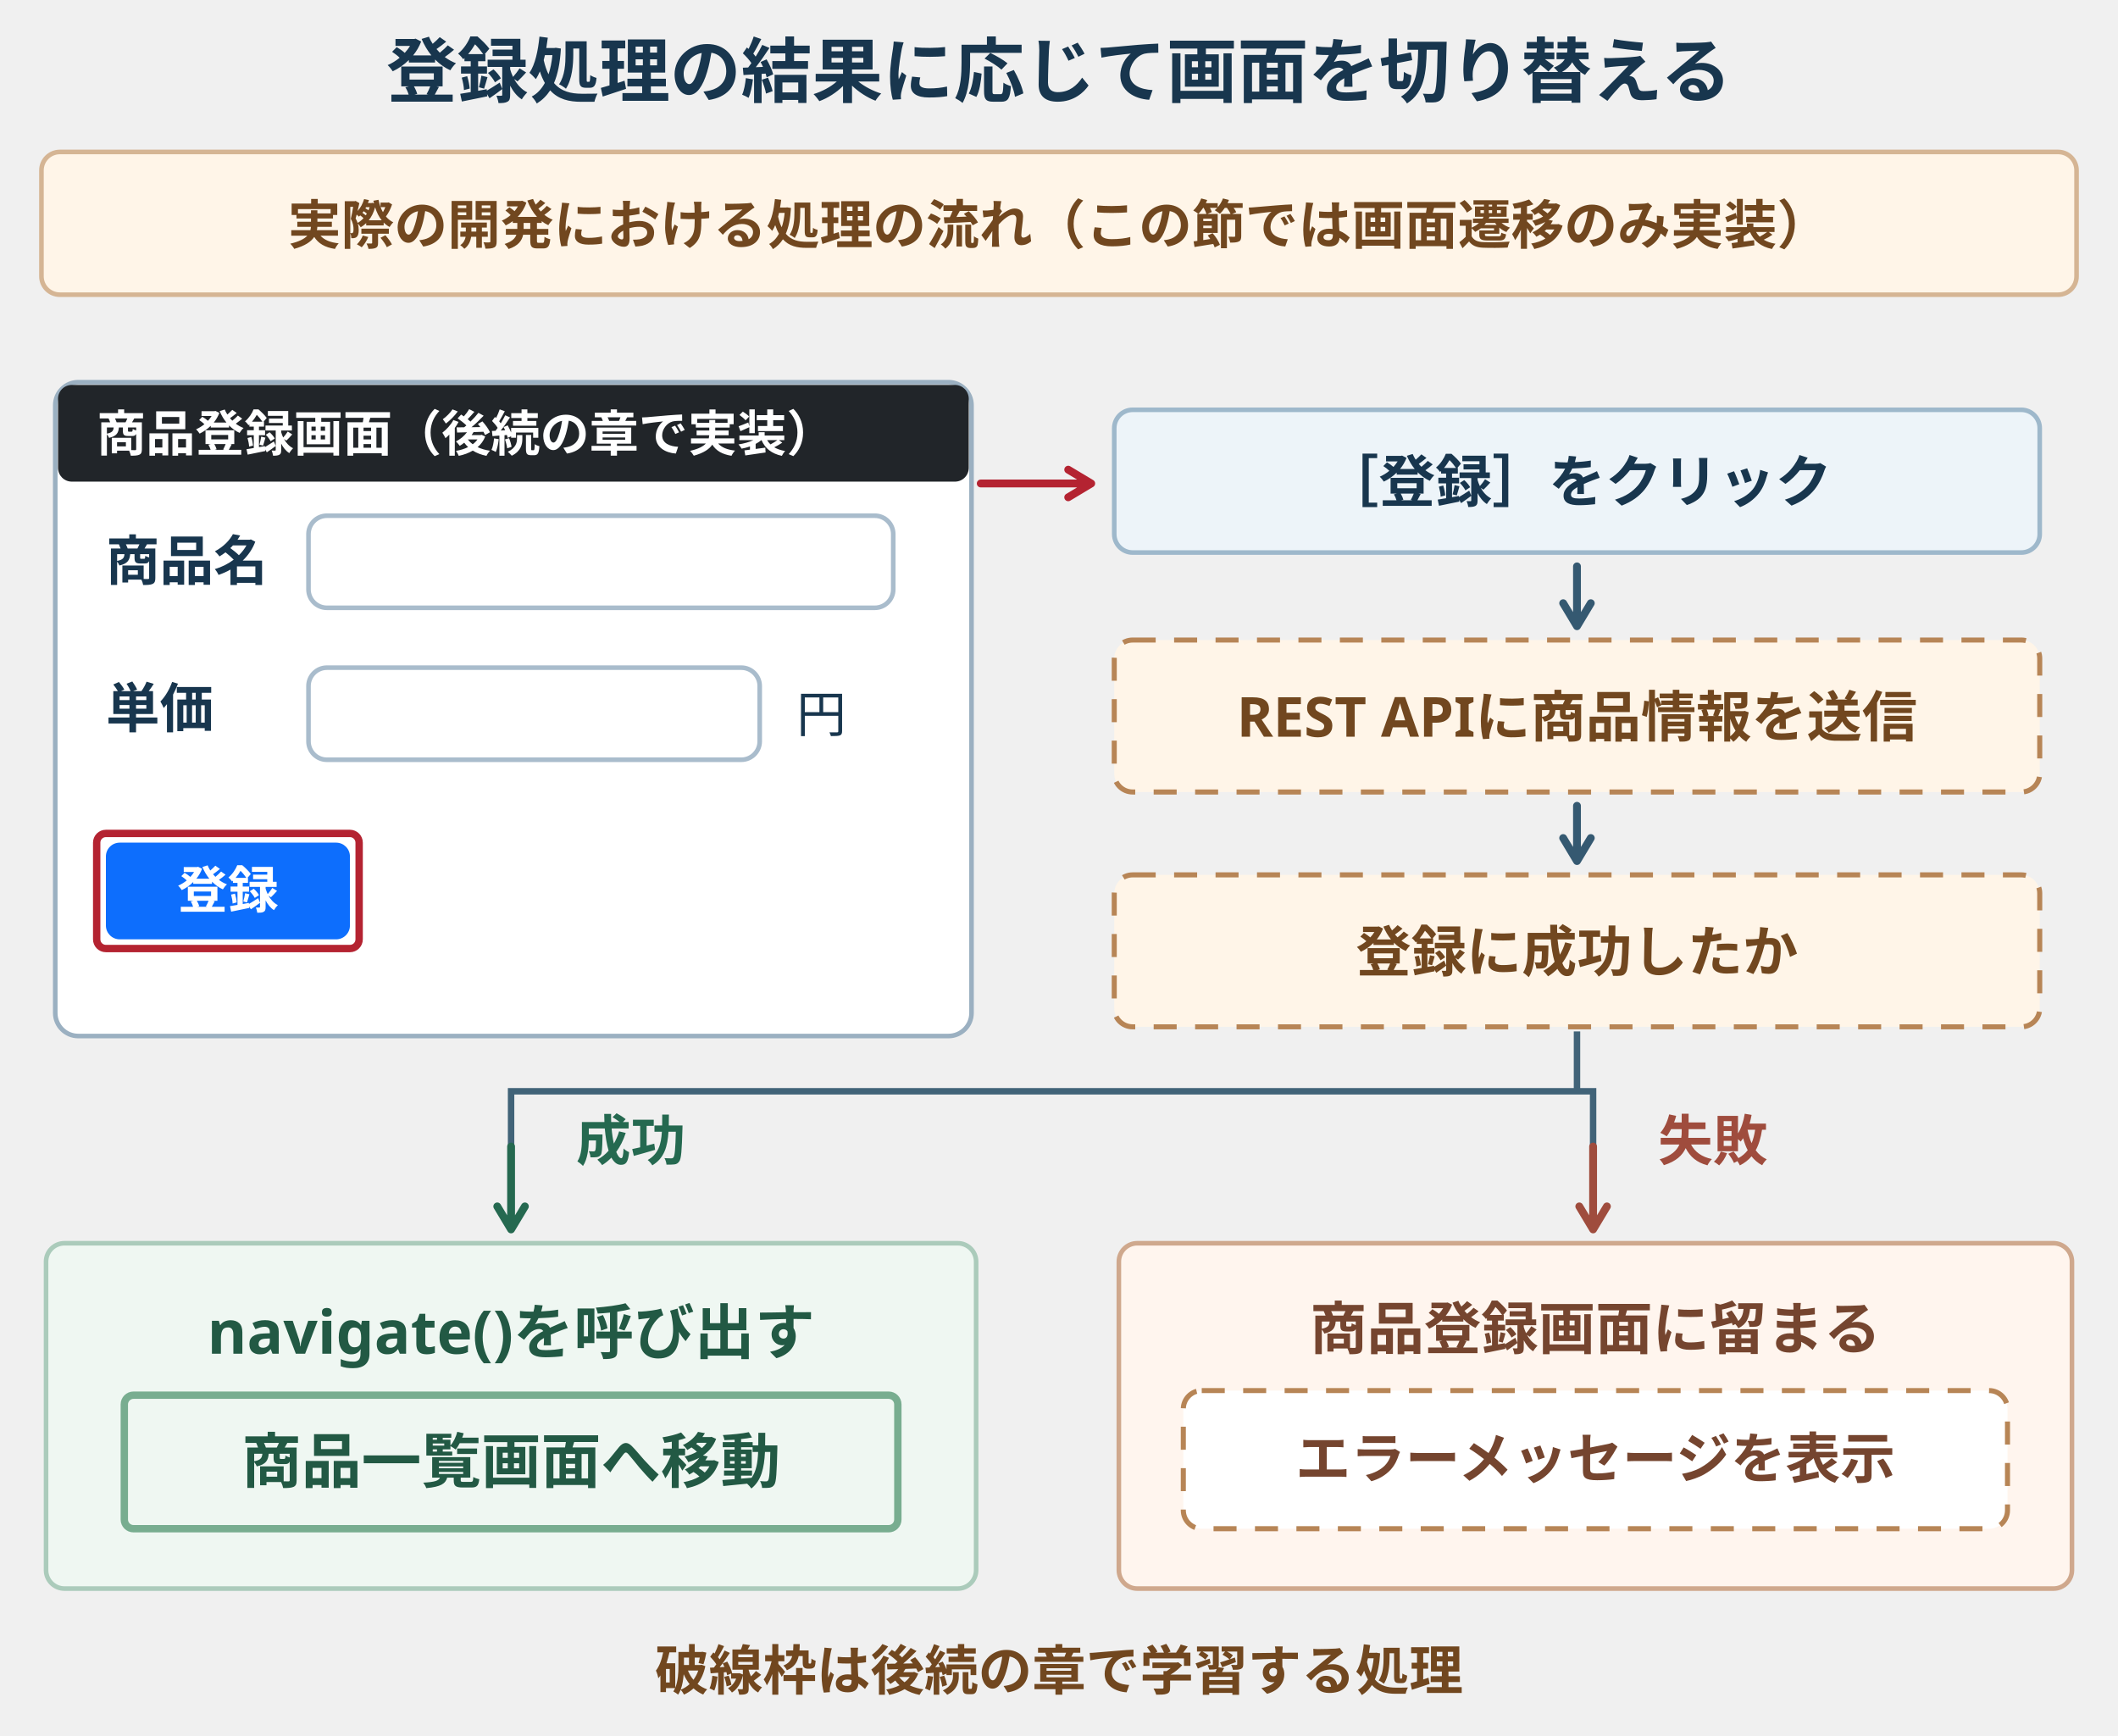
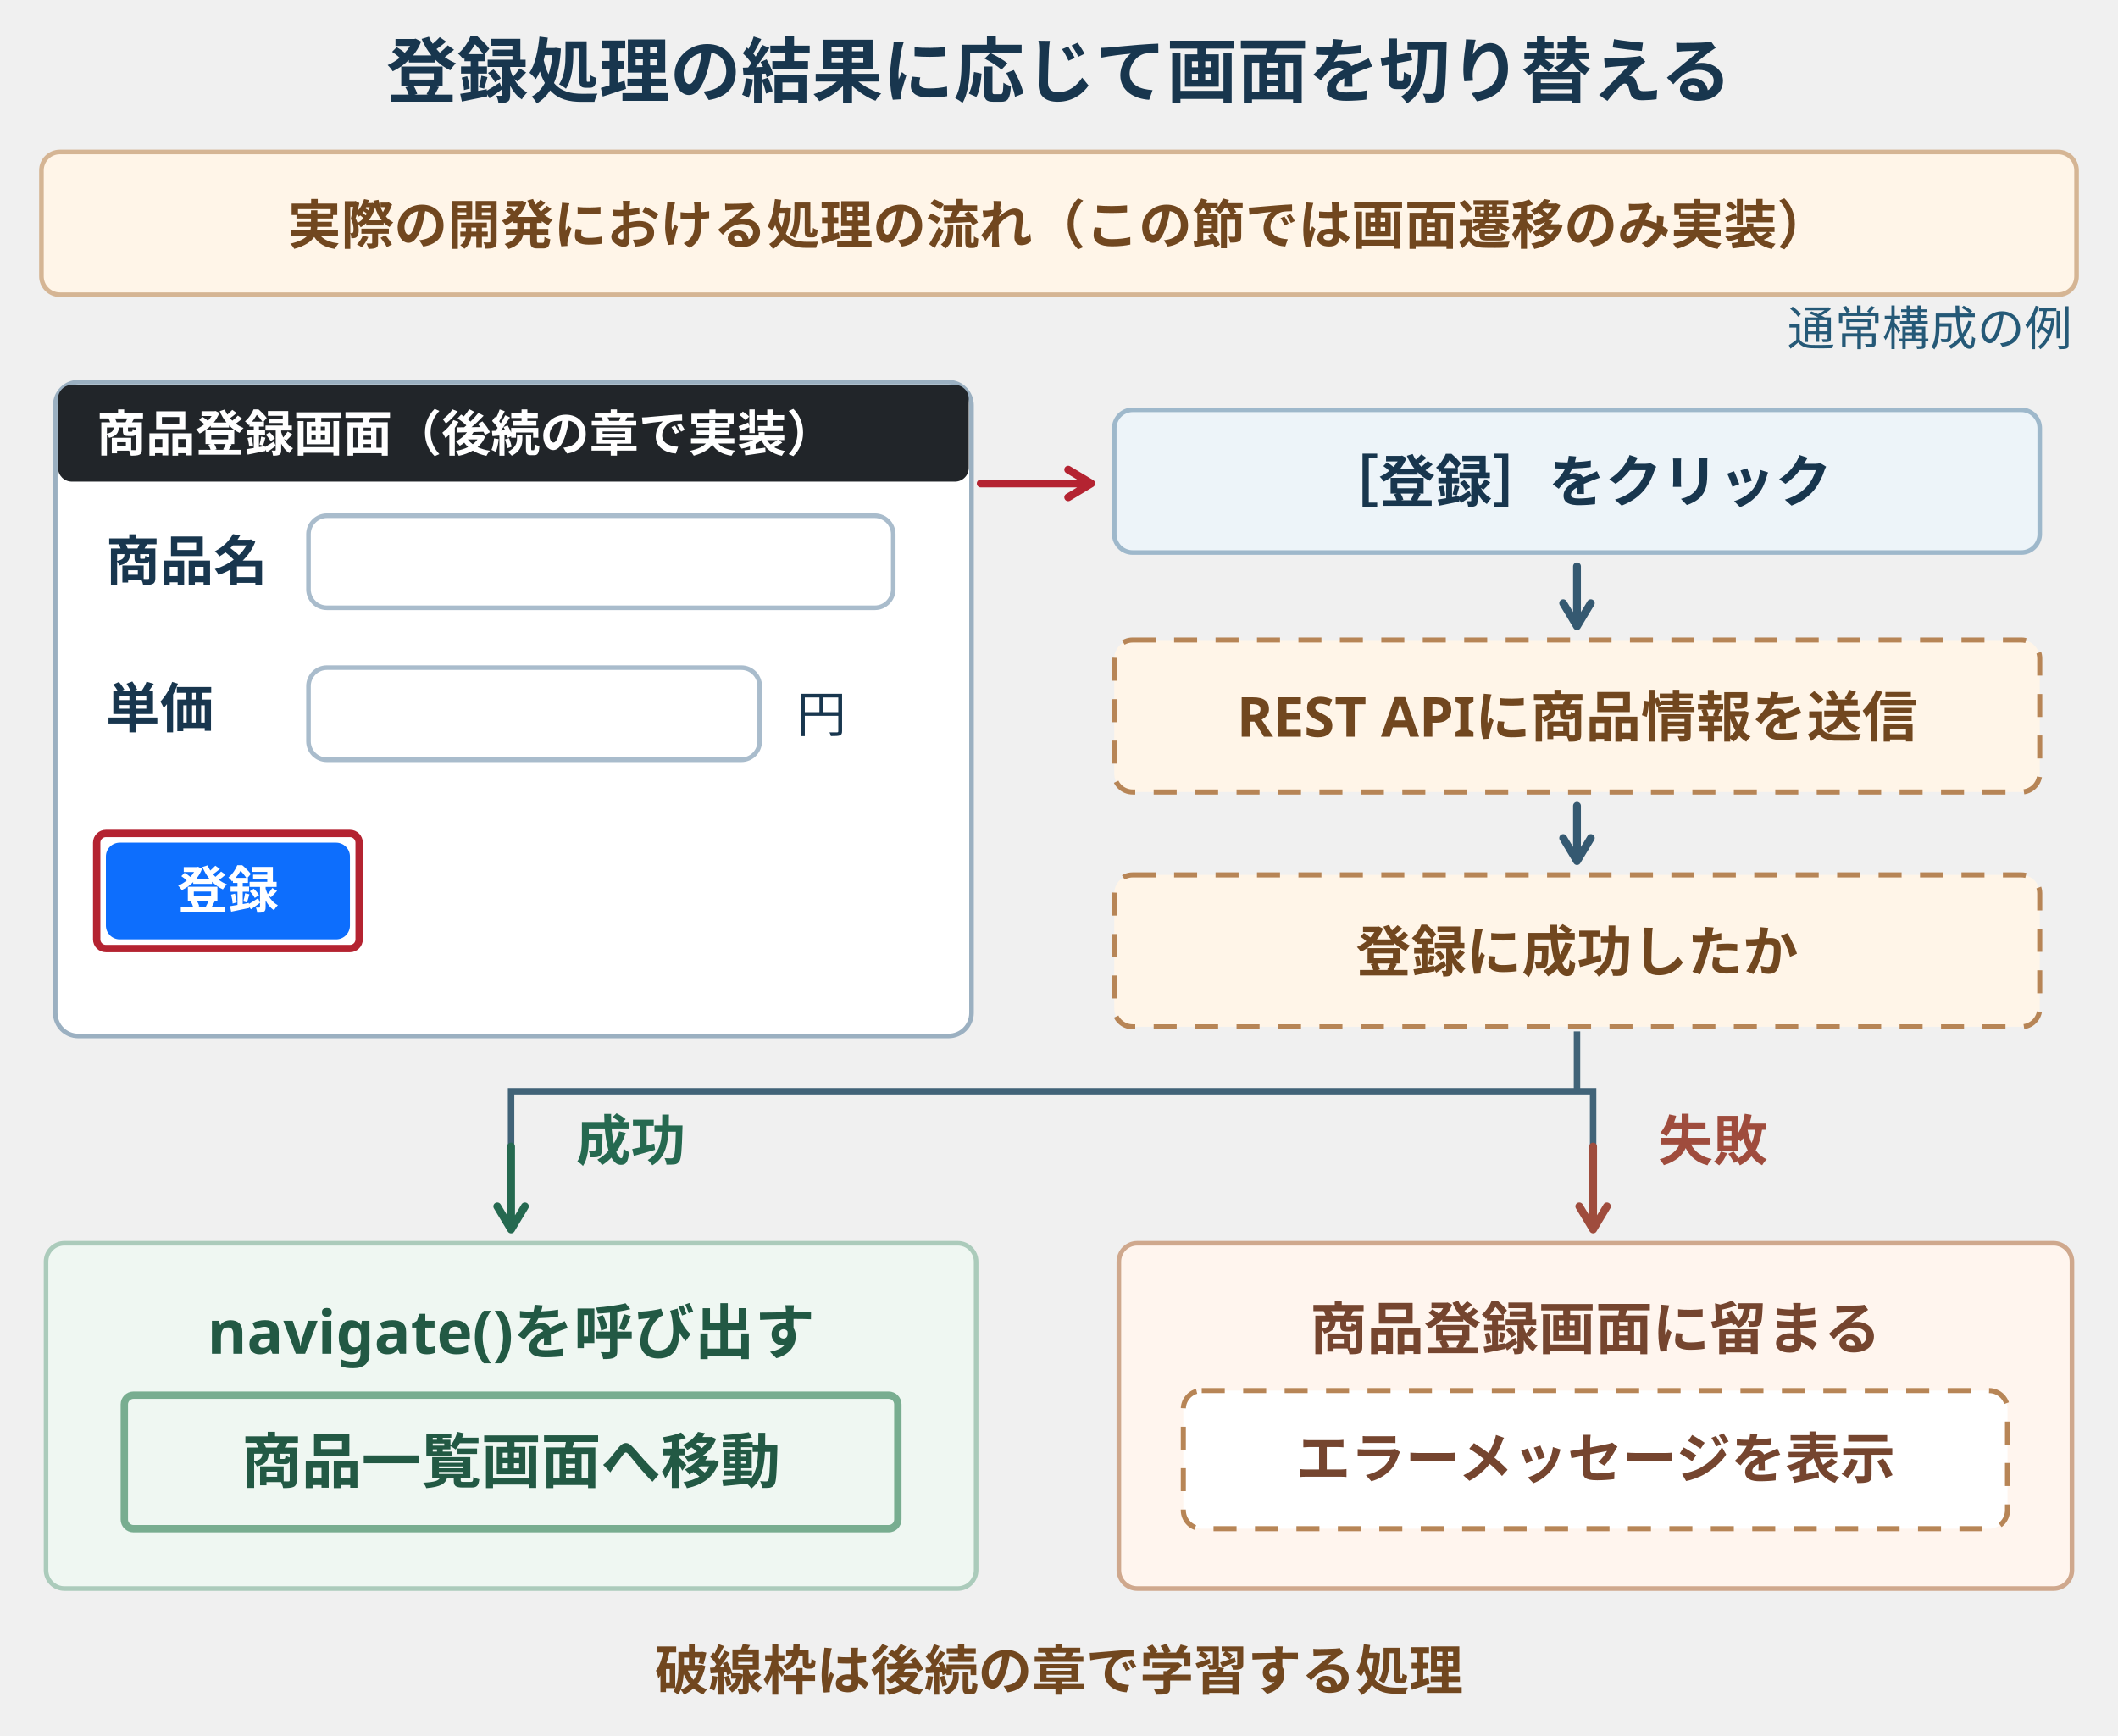
<svg xmlns="http://www.w3.org/2000/svg" width="460" height="377" viewBox="0 0 460 377" font-family="Meiryo, sans-serif" role="img">
  <text x="230" y="21" font-size="15.4" fill="#18364e" text-anchor="middle" font-weight="700">登録処理の結果に応じて画面を切り替える</text>
  <rect x="9" y="33" width="442" height="31" rx="4" fill="#fff5e8" stroke="#d5b594" stroke-width="1" />
  <text x="230" y="53" font-size="11.55" fill="#71471f" text-anchor="middle" font-weight="700">実際の開発における処理の流れ（この節では画面遷移のみ実装）</text>
  <rect x="12" y="83" width="199" height="142" rx="5" fill="#fff" stroke="#9bb0c1" stroke-width="1" />
  <rect x="12.6" y="83.6" width="197.8" height="21" rx="3" fill="#212529" />
  <text x="21" y="98" font-size="10.7" fill="#fff" text-anchor="start" font-weight="700">商品登録画面（後続の章で実装）</text>
  <text x="23" y="126" font-size="11.7" fill="#18364e" text-anchor="start" font-weight="700">商品名</text>
  <rect x="67" y="112" width="127" height="20" rx="4" fill="#fff" stroke="#a9bccc" stroke-width="1" />
  <text x="23" y="158" font-size="11.7" fill="#18364e" text-anchor="start" font-weight="700">単価</text>
  <rect x="67" y="145" width="98" height="20" rx="4" fill="#fff" stroke="#a9bccc" stroke-width="1" />
  <text x="173" y="159" font-size="10.8" fill="#18364e" text-anchor="start">円</text>
  <rect x="23" y="183" width="53" height="21" rx="3" fill="#0d6efd" />
  <text x="49.5" y="197.24" font-size="11" fill="#fff" text-anchor="middle" font-weight="700">登録</text>
  <rect x="21" y="181" width="57" height="25" rx="2" fill="none" stroke="#b42331" stroke-width="1.6" />
  <path d="M213 105L237 105M232.00 102.00L237 105L232.00 108.00" fill="none" stroke="#b42331" stroke-width="1.7" stroke-linecap="round" stroke-linejoin="round" />
  <rect x="242" y="89" width="201" height="31" rx="4" fill="#edf4f9" stroke="#9eb8cb" stroke-width="1" />
  <text x="342.5" y="109" font-size="12.3" fill="#18364e" text-anchor="middle" font-weight="700">［登録］をクリック</text>
  <path d="M342.5 123L342.5 136M345.50 131.00L342.5 136L339.50 131.00" fill="none" stroke="#355971" stroke-width="1.7" stroke-linecap="round" stroke-linejoin="round" />
  <rect x="242" y="139" width="201" height="33" rx="4" fill="#fff5e8" stroke="#b78556" stroke-width="1.1" stroke-dasharray="5 4" />
  <text x="342.5" y="160" font-size="12" fill="#71471f" text-anchor="middle" font-weight="700">REST APIに商品情報を送信</text>
  <path d="M342.5 175L342.5 187M345.50 182.00L342.5 187L339.50 182.00" fill="none" stroke="#355971" stroke-width="1.7" stroke-linecap="round" stroke-linejoin="round" />
  <rect x="242" y="190" width="201" height="33" rx="4" fill="#fff5e8" stroke="#b78556" stroke-width="1.1" stroke-dasharray="5 4" />
  <text x="342.5" y="211" font-size="12" fill="#71471f" text-anchor="middle" font-weight="700">登録に成功したか</text>
  <path d="M342.5 224V237H111V249M342.5 237H346V249" fill="none" stroke="#416378" stroke-width="1.4" />
  <path d="M111 249L111 267M114.00 262.00L111 267L108.00 262.00" fill="none" stroke="#256950" stroke-width="1.7" stroke-linecap="round" stroke-linejoin="round" />
  <path d="M346 249L346 267M349.00 262.00L346 267L343.00 262.00" fill="none" stroke="#9f4c3d" stroke-width="1.7" stroke-linecap="round" stroke-linejoin="round" />
  <text x="137" y="252" font-size="11.9" fill="#256950" text-anchor="middle" font-weight="700">成功</text>
  <text x="372" y="252" font-size="11.9" fill="#9f4c3d" text-anchor="middle" font-weight="700">失敗</text>
  <rect x="10" y="270" width="202" height="75" rx="4" fill="#eff7f2" stroke="#abcbbb" stroke-width="1" />
  <text x="111" y="294" font-size="13.1" fill="#225944" text-anchor="middle" font-weight="700">navigate()を呼び出す</text>
  <rect x="27" y="303" width="168" height="29" rx="2" fill="none" stroke="#78ad90" stroke-width="1.6" />
  <text x="111" y="322" font-size="13" fill="#225944" text-anchor="middle" font-weight="700">商品一覧画面へ移動</text>
  <rect x="243" y="270" width="207" height="75" rx="4" fill="#fff5ee" stroke="#cfa88d" stroke-width="1" />
  <text x="346.5" y="293" font-size="12.4" fill="#75452f" text-anchor="middle" font-weight="700">商品登録画面に留まる</text>
  <rect x="257" y="302" width="179" height="30" rx="4" fill="#fff" stroke="#b78556" stroke-width="1.1" stroke-dasharray="5 4" />
  <text x="346.5" y="321" font-size="11.9" fill="#75452f" text-anchor="middle" font-weight="700">エラーメッセージを表示</text>
  <text x="230" y="367" font-size="11.7" fill="#71471f" text-anchor="middle" font-weight="700">破線枠は後続の章で学習する処理</text>
+   <text x="450" y="75" font-size="10.3" fill="#255977" text-anchor="end" font-weight="400">通常構成の例</text>
</svg>
